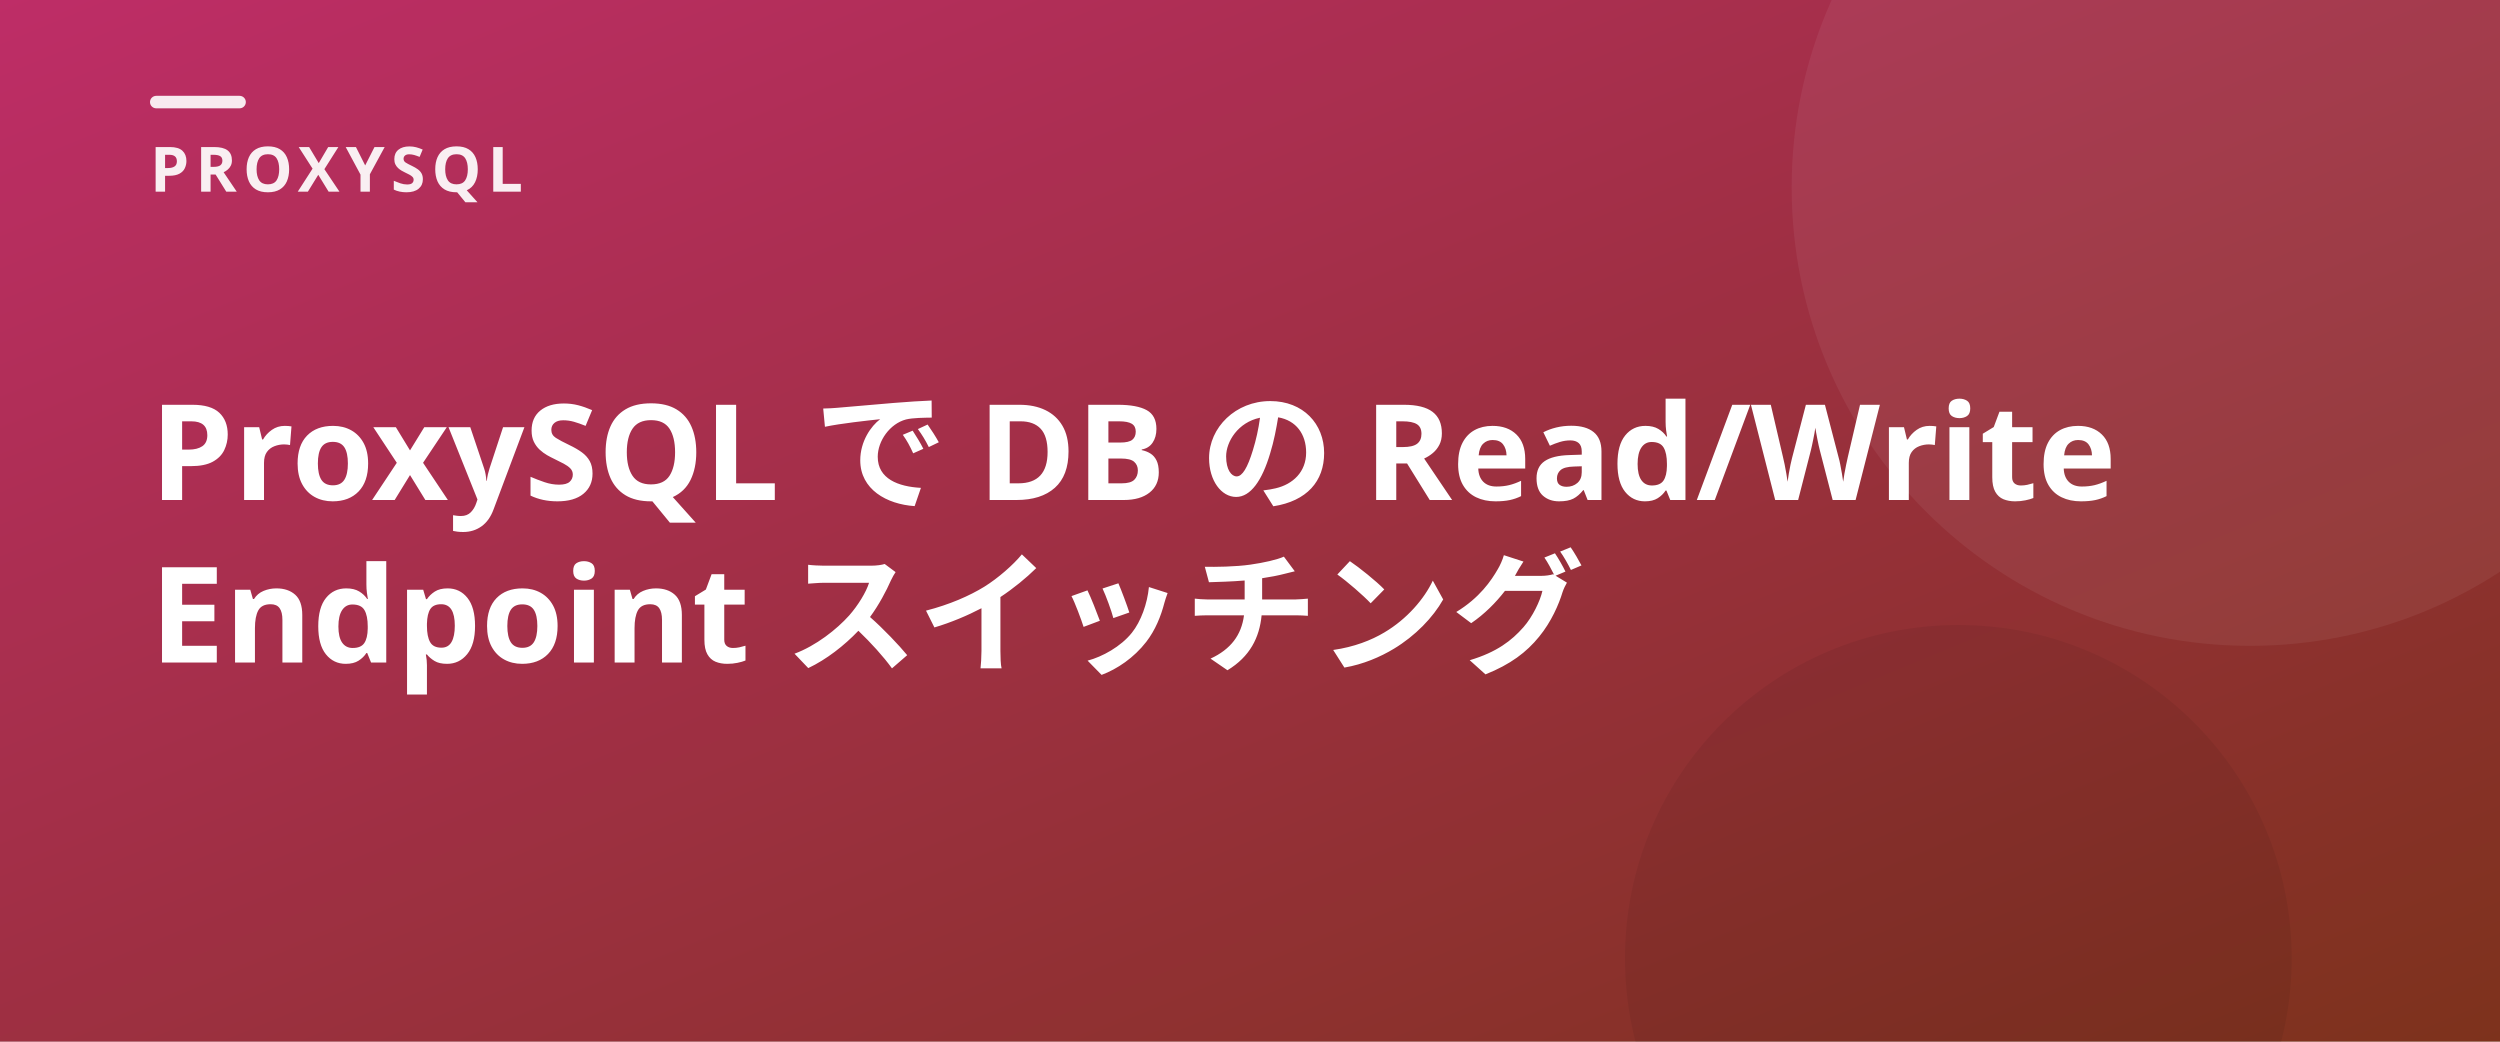
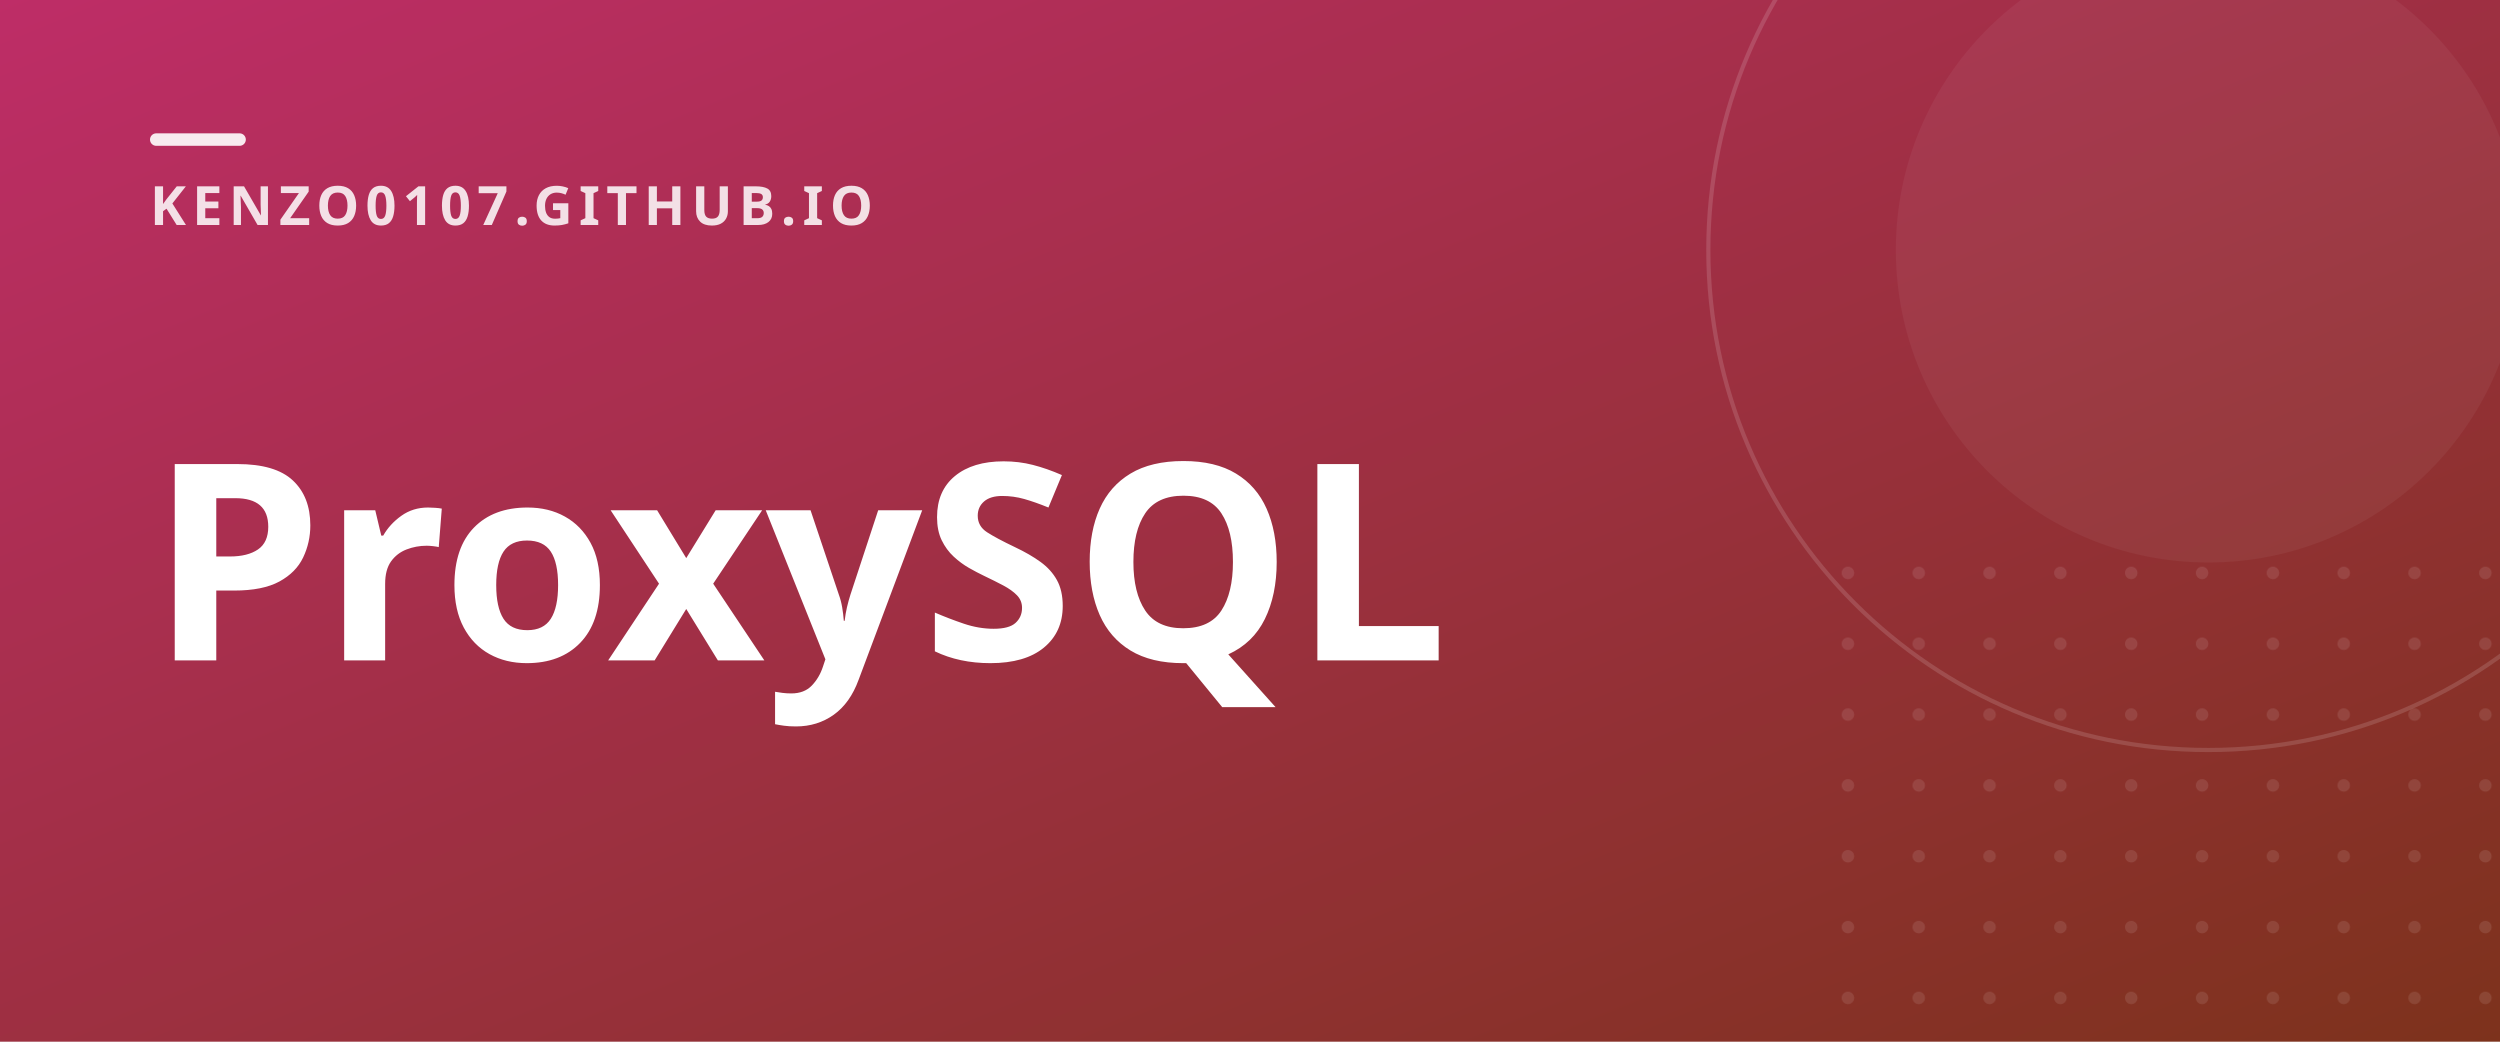
- <svg xmlns="http://www.w3.org/2000/svg" viewBox="0 0 1200 500" width="1200" height="500" role="img" aria-label="ProxySQL で DB の Read/Write Endpoint スイッチング">
+ <svg xmlns="http://www.w3.org/2000/svg" viewBox="0 0 1200 500" width="1200" height="500" role="img" aria-label="ProxySQL">
  <defs>
    <linearGradient id="g" x1="0" y1="0" x2="1" y2="1">
      <stop offset="0" stop-color="hsl(336, 62%, 46%)" />
      <stop offset="1" stop-color="hsl(14, 64%, 30%)" />
    </linearGradient>
+     <pattern id="dots" width="34" height="34" patternUnits="userSpaceOnUse">
+       <circle cx="3" cy="3" r="3" fill="#ffffff" opacity="0.10" />
+     </pattern>
  </defs>
  <rect width="1200" height="500" fill="url(#g)" />
-   <circle cx="1080" cy="90" r="220" fill="#ffffff" opacity="0.06" />
-   <circle cx="940" cy="460" r="160" fill="#000000" opacity="0.06" />
-   <rect x="72" y="46" width="46" height="6" rx="3" fill="#ffffff" opacity="0.9" />
-   <text x="72" y="92" font-family="'Hiragino Sans','Hiragino Kaku Gothic ProN','Noto Sans JP','Yu Gothic','Meiryo',system-ui,sans-serif" font-size="30" font-weight="700" letter-spacing="3" fill="#ffffff" opacity="0.92">PROXYSQL</text>
-   <text font-family="'Hiragino Sans','Hiragino Kaku Gothic ProN','Noto Sans JP','Yu Gothic','Meiryo',system-ui,sans-serif" font-size="64" font-weight="800" fill="#ffffff">
-     <tspan x="72" y="240">ProxySQL で DB の Read/Write</tspan>
-     <tspan x="72" y="318">Endpoint スイッチング</tspan>
-   </text>
+   <rect x="880" y="270" width="320" height="230" fill="url(#dots)" />
+   <circle cx="1060" cy="120" r="240" fill="none" stroke="#ffffff" stroke-width="2" opacity="0.14" />
+   <circle cx="1060" cy="120" r="150" fill="#ffffff" opacity="0.05" />
+   <rect x="72" y="64" width="46" height="6" rx="3" fill="#ffffff" opacity="0.9" />
+   <text x="72" y="108" font-family="'Hiragino Sans','Hiragino Kaku Gothic ProN','Noto Sans JP','Yu Gothic','Meiryo',system-ui,sans-serif" font-size="26" font-weight="700" letter-spacing="3" fill="#ffffff" opacity="0.85">KENZO0107.GITHUB.IO</text>
+   <text x="72" y="317" font-family="'Hiragino Sans','Hiragino Kaku Gothic ProN','Noto Sans JP','Yu Gothic','Meiryo',system-ui,sans-serif" font-size="132" font-weight="800" fill="#ffffff">ProxySQL</text>
</svg>
